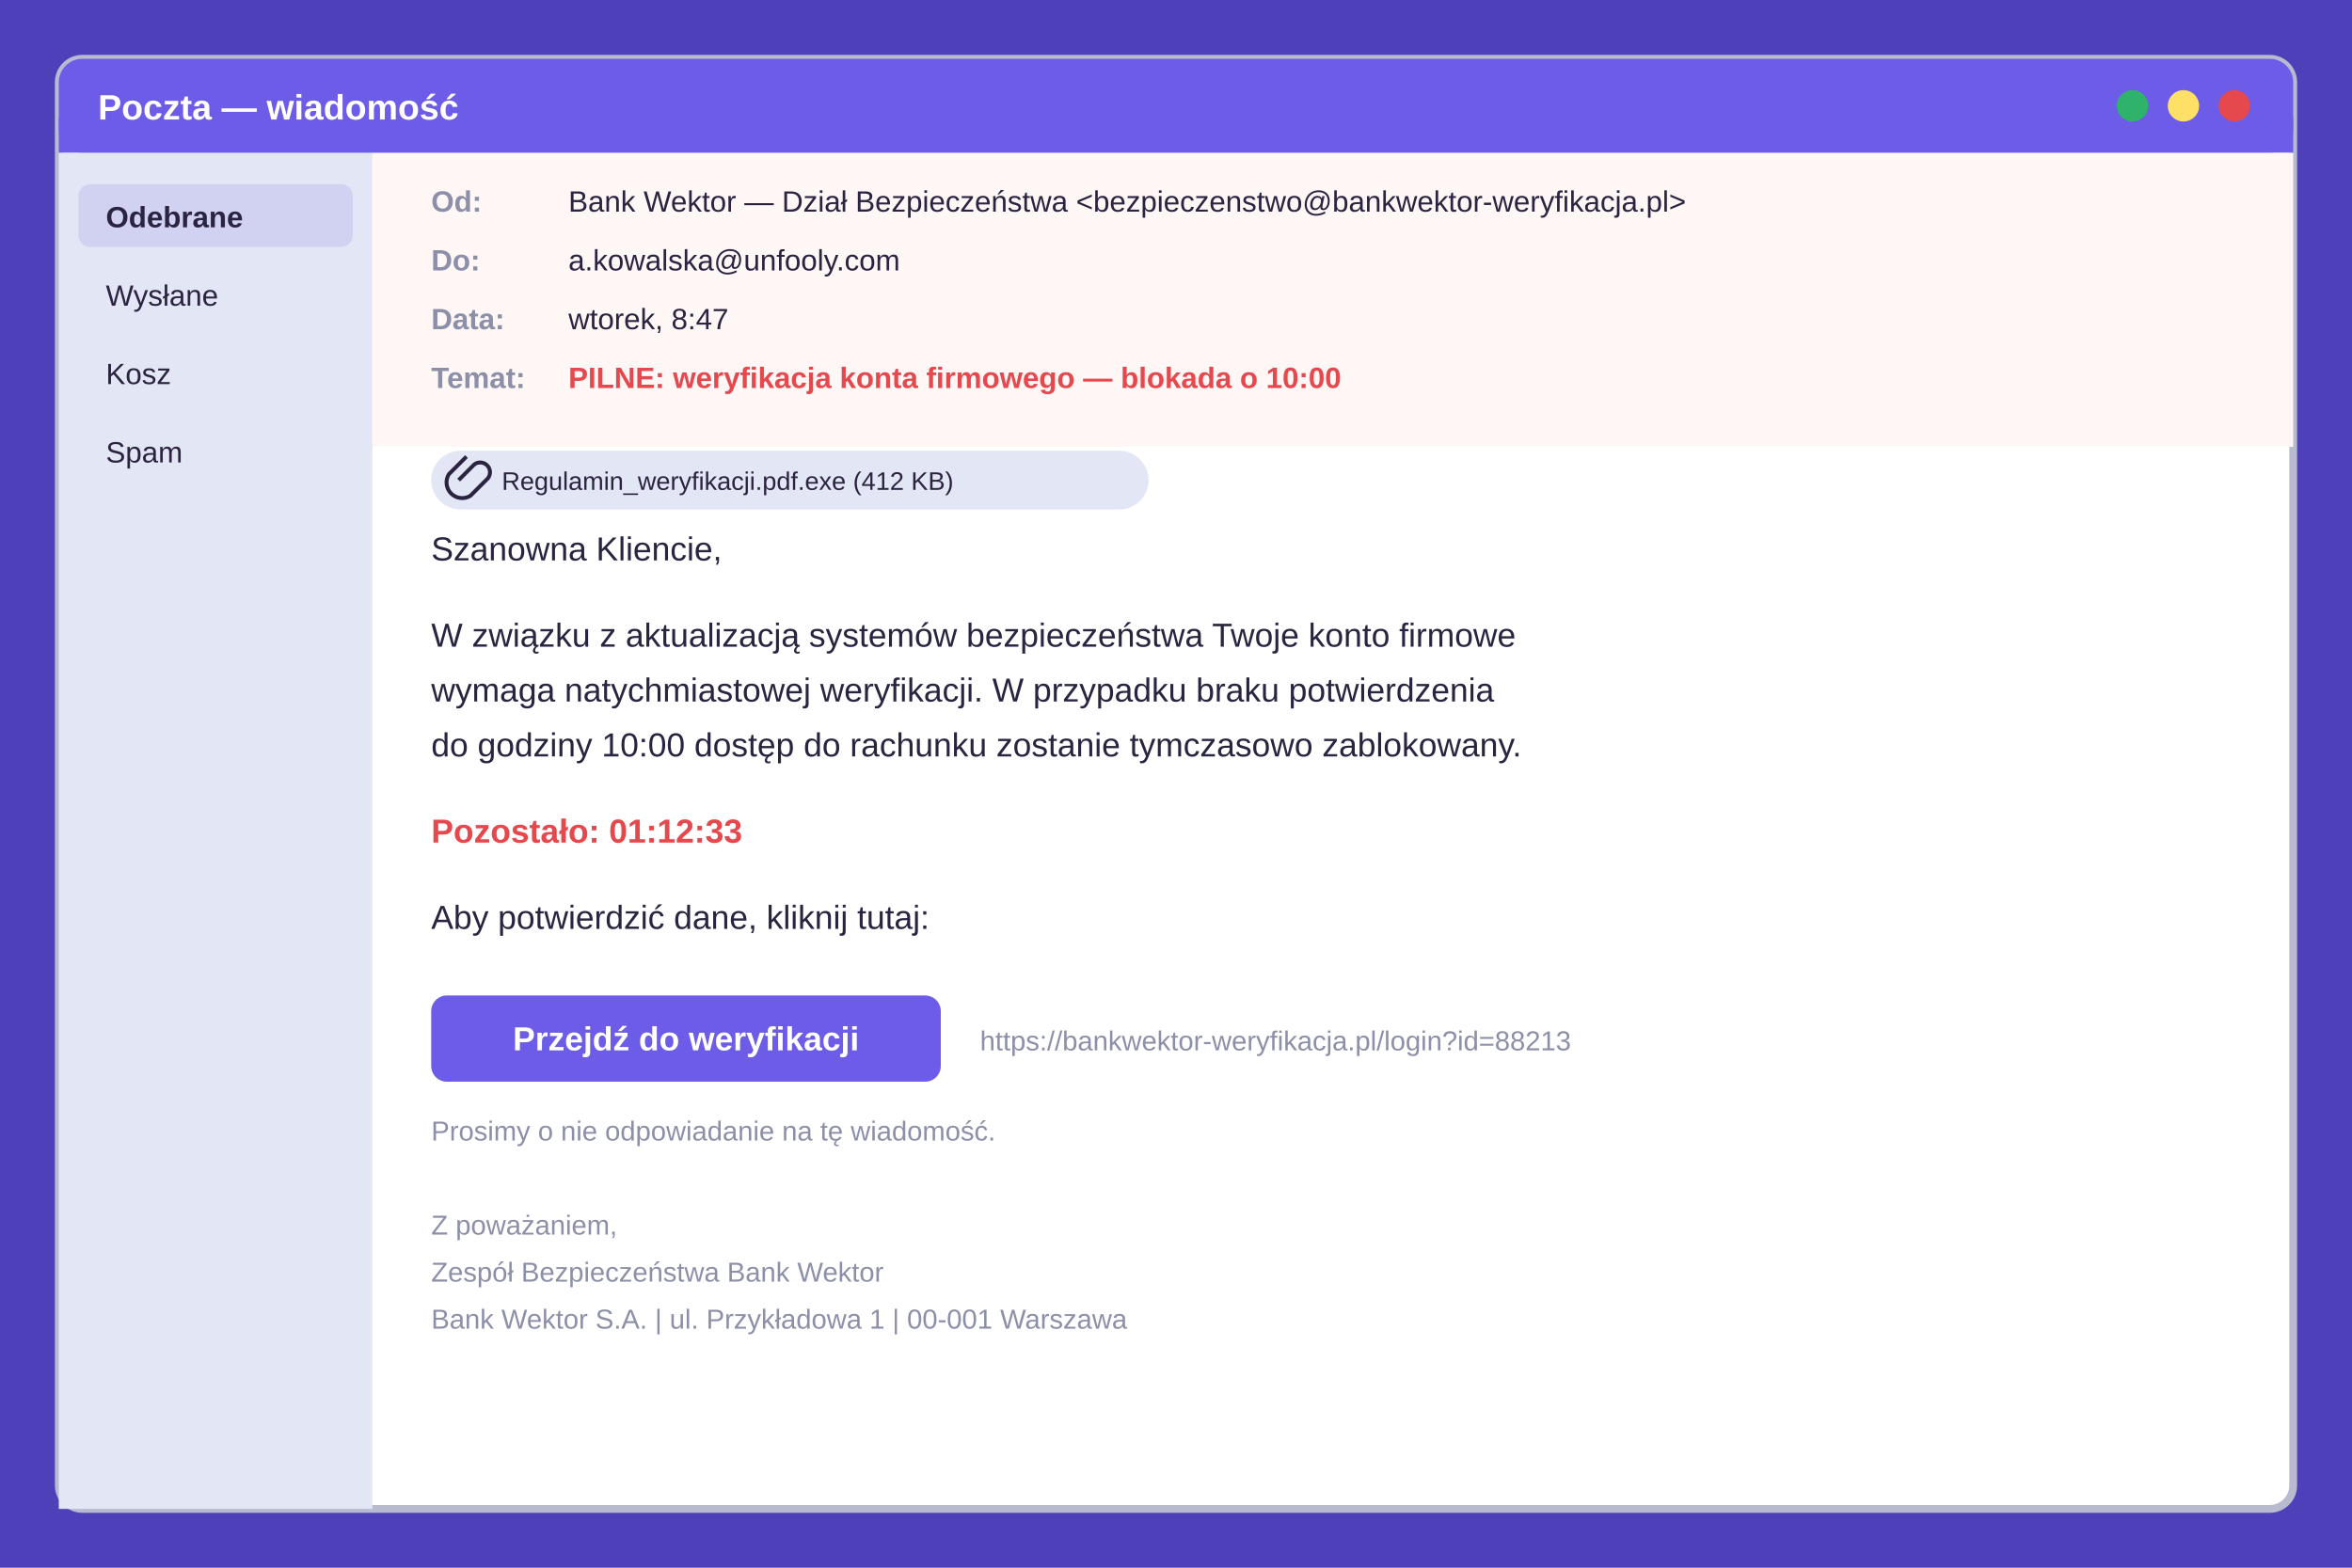
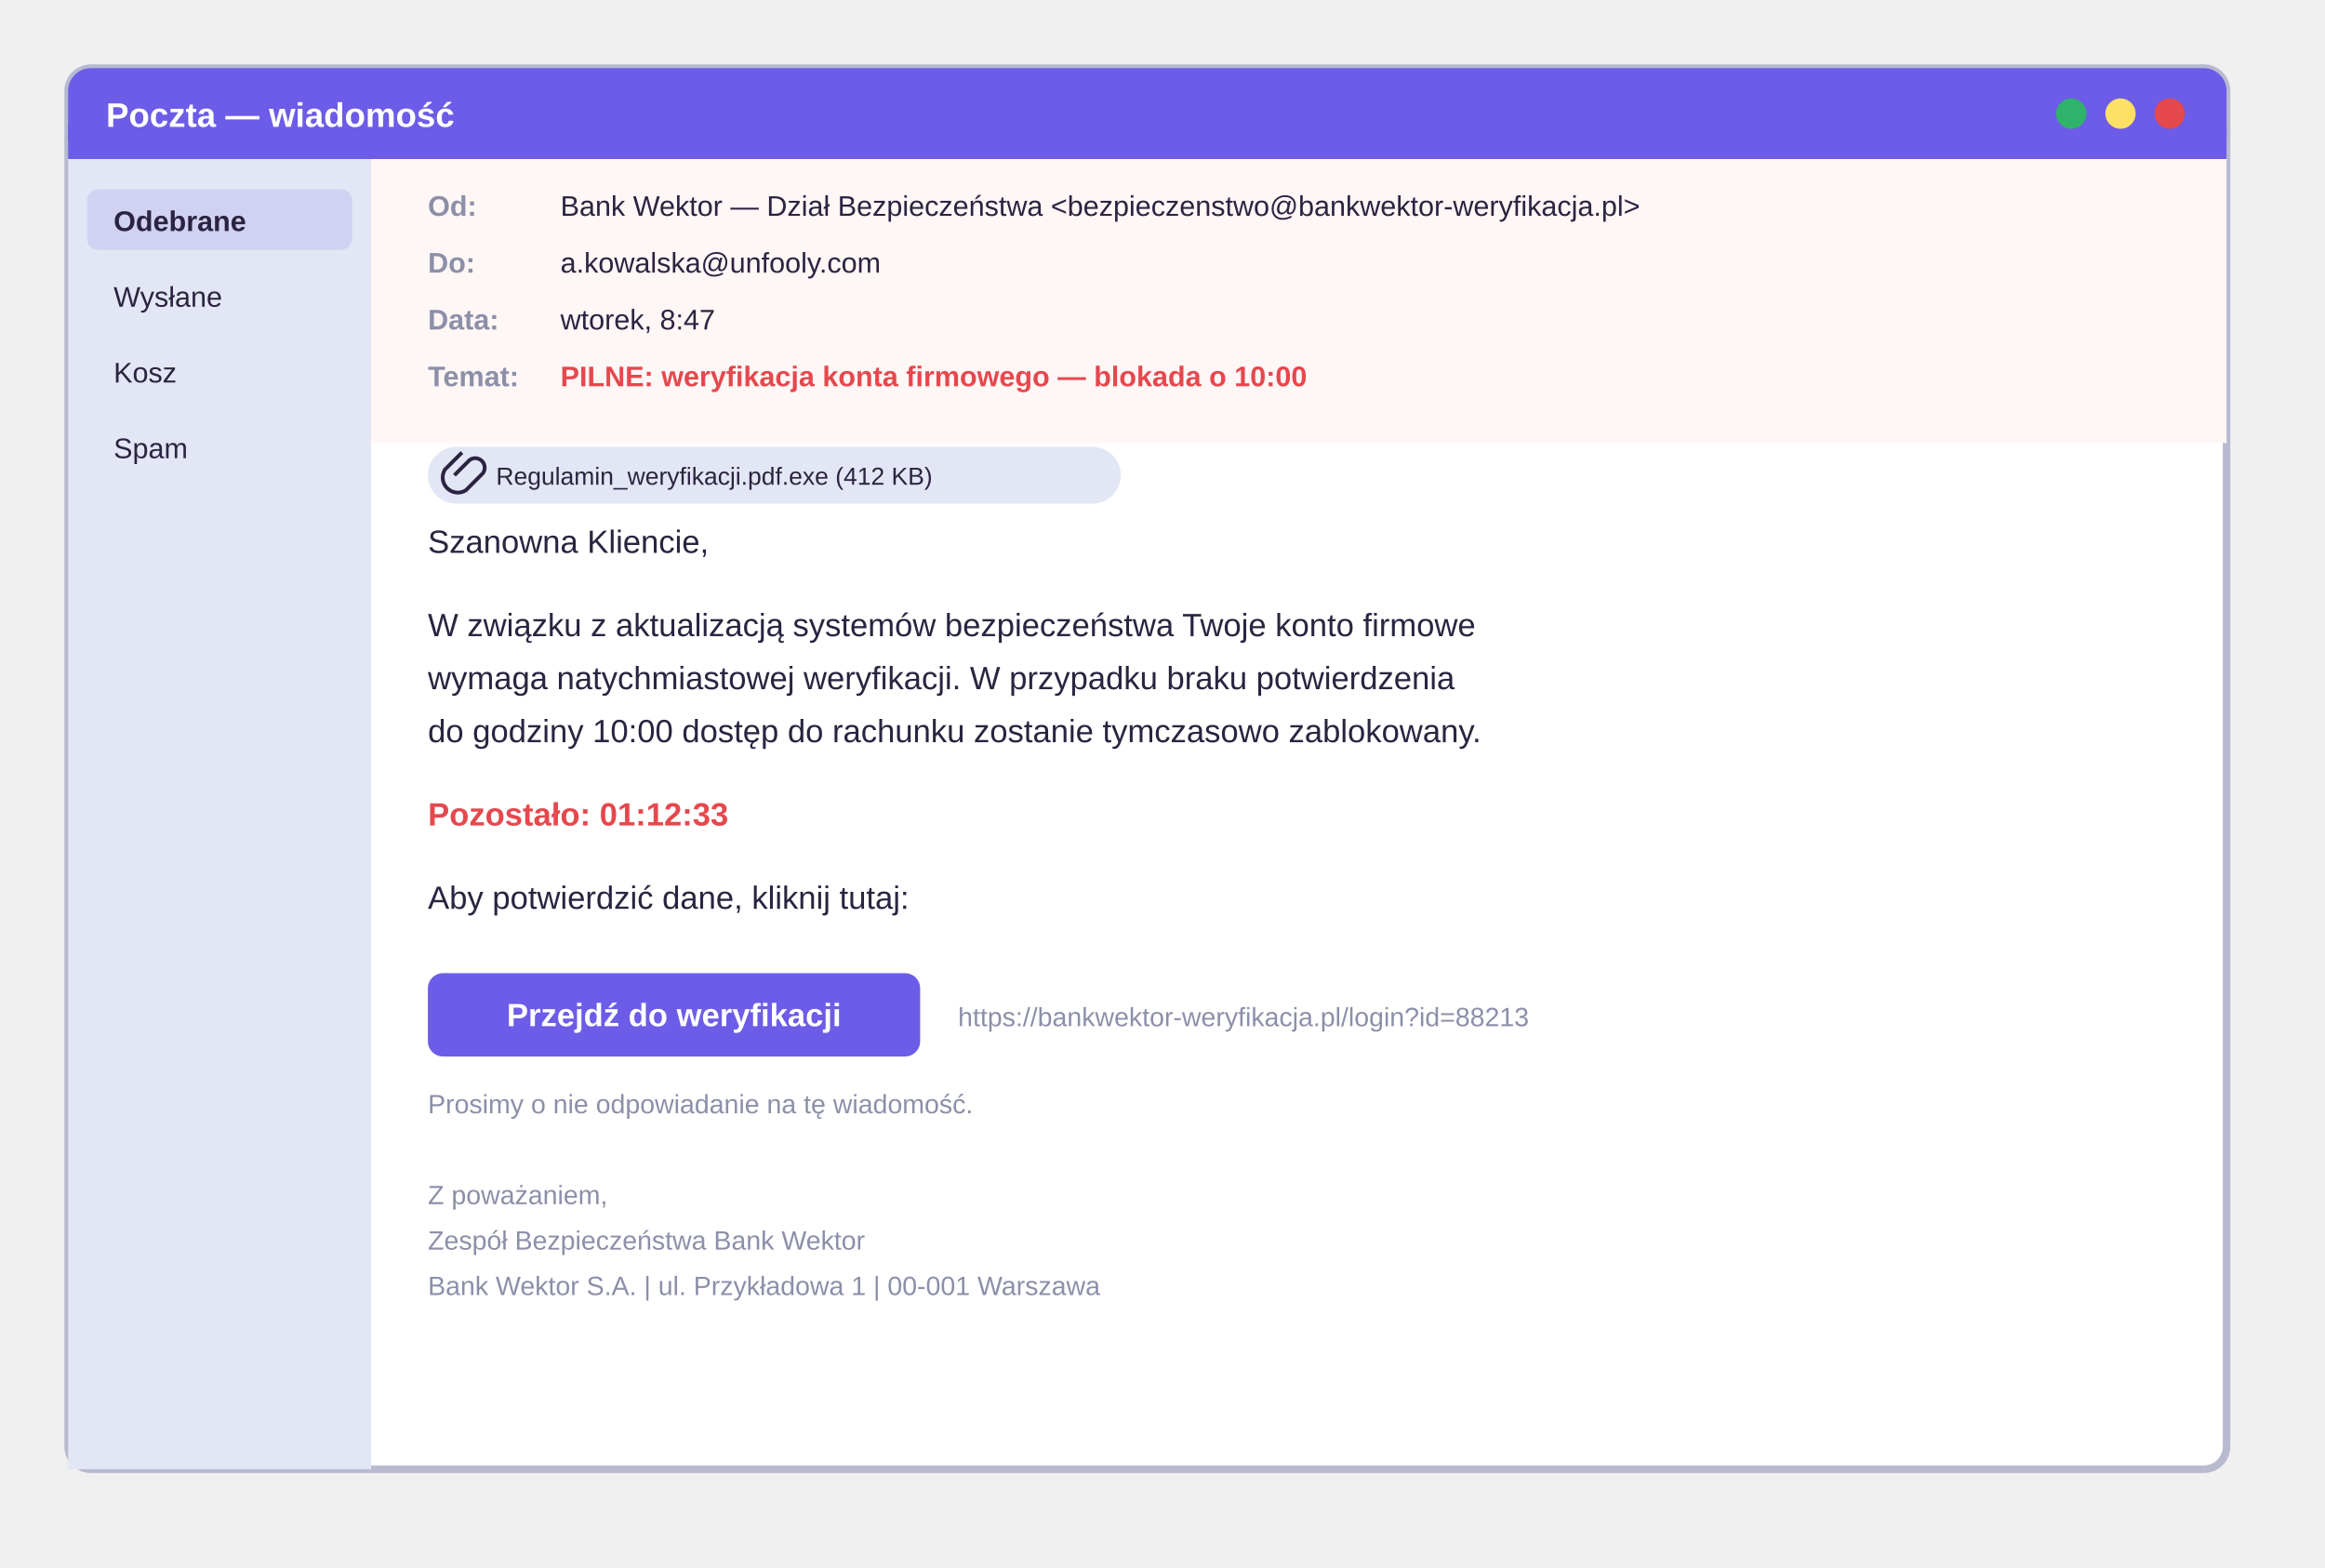
- <svg xmlns="http://www.w3.org/2000/svg" id="static" viewBox="0 0 1200 800" width="1200" height="800" font-family="Arial, Helvetica, sans-serif">
+ <svg xmlns="http://www.w3.org/2000/svg" id="static" viewBox="0 0 1228 828" width="1228" height="828" font-family="Arial, Helvetica, sans-serif">
  <style>
.a-blink{animation:a-blink 1.2s ease-in-out infinite}
.a-blink-slow{animation:a-blink 3s ease-in-out infinite}
.a-glow{animation:a-glow 5s ease-in-out infinite}
.a-pulse{animation:a-pulse 2.2s ease-in-out infinite}
.a-steam{animation:a-steam 2.8s ease-in-out infinite;transform-box:fill-box;transform-origin:center bottom}
.a-sway{animation:a-sway 6s ease-in-out infinite;transform-box:fill-box;transform-origin:center bottom}
.a-flutter{animation:a-flutter 4.5s ease-in-out infinite;transform-box:fill-box;transform-origin:center top}
.a-bounce{animation:a-bounce 2.6s ease-in-out infinite;transform-box:fill-box;transform-origin:center}
.a-ring{animation:a-ring 1.2s ease-in-out infinite;transform-box:fill-box;transform-origin:center}
.a-wave{animation:a-wave 1.2s ease-out infinite}
.a-grow{animation:a-grow .9s ease-in-out infinite;transform-box:fill-box;transform-origin:center}
.a-shimmer{animation:a-shimmer 3.5s ease-in-out infinite}
.d1{animation-delay:.35s}.d2{animation-delay:.7s}
@keyframes a-blink{0%,100%{opacity:1}50%{opacity:.2}}
@keyframes a-glow{0%,100%{opacity:1}50%{opacity:.65}}
@keyframes a-pulse{0%,100%{opacity:1}50%{opacity:.45}}
@keyframes a-steam{0%{opacity:0;transform:translateY(6px)}40%{opacity:.9}100%{opacity:0;transform:translateY(-10px)}}
@keyframes a-sway{0%,100%{transform:rotate(0)}50%{transform:rotate(1.6deg)}}
@keyframes a-flutter{0%,100%{transform:rotate(0)}50%{transform:rotate(-1.4deg)}}
@keyframes a-bounce{0%,70%,100%{transform:scale(1)}80%{transform:scale(1.18)}90%{transform:scale(.95)}}
@keyframes a-ring{0%,100%{transform:rotate(0)}10%{transform:rotate(-2.5deg)}20%{transform:rotate(2.5deg)}30%{transform:rotate(-2.5deg)}40%{transform:rotate(0)}}
@keyframes a-wave{0%{opacity:0}30%{opacity:1}100%{opacity:0}}
@keyframes a-grow{0%,100%{transform:scale(1)}50%{transform:scale(1.12)}}
@keyframes a-shimmer{0%,100%{opacity:.55}50%{opacity:1}}
@media (prefers-reduced-motion: reduce){*{animation:none!important}}
#static:target *{animation:none!important}
</style>
-   <rect width="1200" height="800" fill="#4E40B8" />
-   <g id="item-mail" transform="translate(30 30) scale(1)">
+   <g id="item-mail" transform="translate(36 36) scale(1)">
    <rect width="1140" height="740" rx="12" fill="#FFFFFF" stroke="#B8BAD0" stroke-width="4" />
    <rect width="1140" height="48" rx="12" fill="#6C5CE7" />
    <rect y="30" width="1140" height="18" fill="#6C5CE7" />
    <text x="20" y="31" font-size="18" fill="#FFFFFF" font-weight="bold">Poczta — wiadomość</text>
    <circle cx="1110" cy="24" r="8" fill="#E5484D" />
    <circle cx="1084" cy="24" r="8" fill="#FFE066" />
    <circle cx="1058" cy="24" r="8" fill="#2FB36B" />
    <rect y="48" width="160" height="692" fill="#E3E6F5" />
    <rect x="10" y="64" width="140" height="32" rx="6" fill="#6C5CE7" opacity="0.15" />
    <text x="24" y="86" font-size="15" fill="#2B2440" font-weight="bold">Odebrane</text>
    <text x="24" y="126" font-size="15" fill="#2B2440">Wysłane</text>
    <text x="24" y="166" font-size="15" fill="#2B2440">Kosz</text>
    <text x="24" y="206" font-size="15" fill="#2B2440">Spam</text>
    <rect x="160" y="48" width="980" height="150" fill="#FFF6F6" />
    <text x="190" y="78" font-size="15" fill="#8C8FA8" font-weight="bold">Od:</text>
    <text x="260" y="78" font-size="15" fill="#2B2440">Bank Wektor — Dział Bezpieczeństwa &lt;bezpieczenstwo@bankwektor-weryfikacja.pl&gt;</text>
    <text x="190" y="108" font-size="15" fill="#8C8FA8" font-weight="bold">Do:</text>
    <text x="260" y="108" font-size="15" fill="#2B2440">a.kowalska@unfooly.com</text>
    <text x="190" y="138" font-size="15" fill="#8C8FA8" font-weight="bold">Data:</text>
    <text x="260" y="138" font-size="15" fill="#2B2440">wtorek, 8:47</text>
    <text x="190" y="168" font-size="15" fill="#8C8FA8" font-weight="bold">Temat:</text>
    <text x="260" y="168" font-size="15" fill="#E5484D" font-weight="bold">PILNE: weryfikacja konta firmowego — blokada o 10:00</text>
    <rect x="190" y="200" width="366" height="30" rx="15" fill="#E3E6F5" />
    <path d="M204 215 l8 -8 a5 5 0 0 1 7 7 l-9 9 a8 8 0 0 1 -11 -11 l9 -9" fill="none" stroke="#2B2440" stroke-width="2" />
    <text x="226" y="220" font-size="13" fill="#2B2440">Regulamin_weryfikacji.pdf.exe (412 KB)</text>
    <g transform="translate(0 160)">
      <text x="190" y="96" font-size="17" fill="#2B2440">Szanowna Kliencie,</text>
      <text x="190" y="140" font-size="17" fill="#2B2440">W związku z aktualizacją systemów bezpieczeństwa Twoje konto firmowe</text>
      <text x="190" y="168" font-size="17" fill="#2B2440">wymaga natychmiastowej weryfikacji. W przypadku braku potwierdzenia</text>
      <text x="190" y="196" font-size="17" fill="#2B2440">do godziny 10:00 dostęp do rachunku zostanie tymczasowo zablokowany.</text>
      <text x="190" y="240" font-size="17" fill="#E5484D" font-weight="bold">Pozostało: 01:12:33</text>
      <text x="190" y="284" font-size="17" fill="#2B2440">Aby potwierdzić dane, kliknij tutaj:</text>
      <rect x="190" y="318" width="260" height="44" rx="8" fill="#6C5CE7" />
      <text x="320" y="346" font-size="17" fill="#FFFFFF" font-weight="bold" text-anchor="middle">Przejdź do weryfikacji</text>
      <text x="470" y="346" font-size="14" fill="#8C8FA8">https://bankwektor-weryfikacja.pl/login?id=88213</text>
      <text x="190" y="392" font-size="14" fill="#8C8FA8">Prosimy o nie odpowiadanie na tę wiadomość.</text>
      <text x="190" y="416" font-size="14" fill="#8C8FA8" />
      <text x="190" y="440" font-size="14" fill="#8C8FA8">Z poważaniem,</text>
      <text x="190" y="464" font-size="14" fill="#8C8FA8">Zespół Bezpieczeństwa Bank Wektor</text>
      <text x="190" y="488" font-size="14" fill="#8C8FA8">Bank Wektor S.A. | ul. Przykładowa 1 | 00-001 Warszawa</text>
    </g>
  </g>
</svg>
